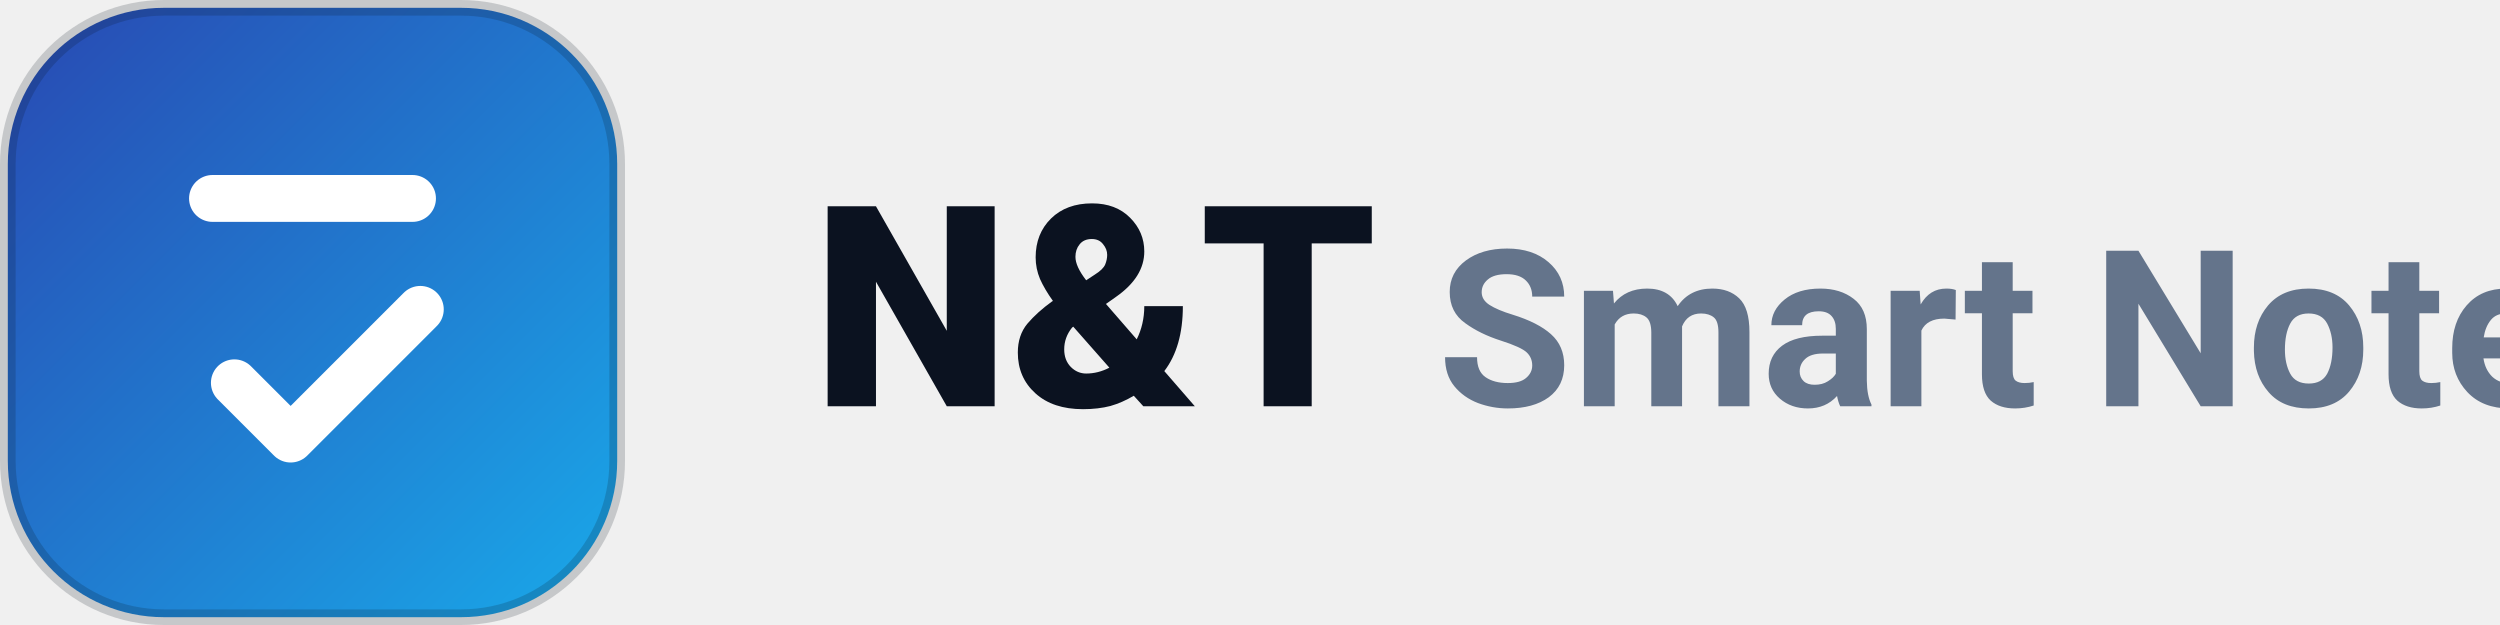
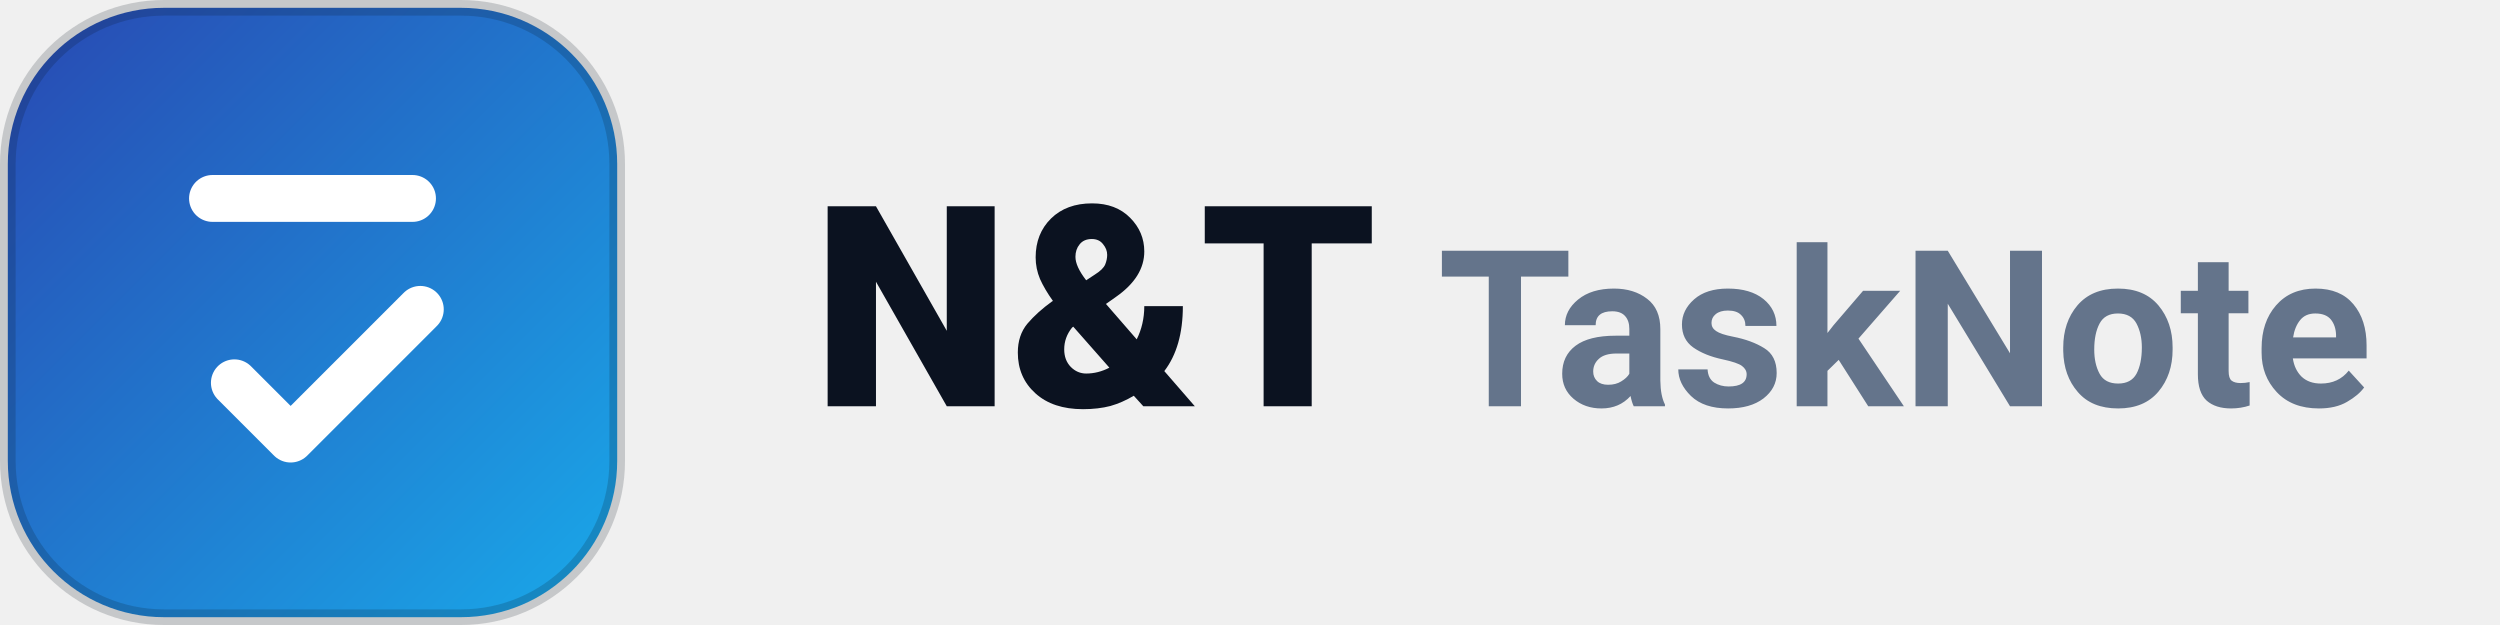
<svg xmlns="http://www.w3.org/2000/svg" width="160" height="40" viewBox="0 0 160 40" fill="none">
  <defs>
    <linearGradient id="g" x1="0" y1="0" x2="1" y2="1">
      <stop offset="0" stop-color="#1E40AF" stop-opacity="0.95" />
      <stop offset="1" stop-color="#0EA5E9" stop-opacity="0.95" />
    </linearGradient>
  </defs>
  <rect x="0.5" y="0.5" width="39" height="39" rx="10" fill="url(#g)" />
  <rect x="0.5" y="0.5" width="39" height="39" rx="10" stroke="#0B1220" stroke-opacity="0.18" />
  <path d="M15 24.5L18.6 28.1L26.9 19.8" stroke="#FFFFFF" stroke-width="3" stroke-linecap="round" stroke-linejoin="round" />
  <path d="M13.6 12.7H26.4" stroke="#FFFFFF" stroke-width="3" stroke-linecap="round" />
  <text x="52" y="26" font-family="ui-sans-serif, system-ui, -apple-system, Segoe UI, Roboto, Helvetica, Arial" font-size="18" font-weight="800" fill="#0B1220">N&amp;T</text>
-   <text x="92" y="26" font-family="ui-sans-serif, system-ui, -apple-system, Segoe UI, Roboto, Helvetica, Arial" font-size="14" font-weight="600" fill="#64748B">Smart Notes</text>
+   <text x="92" y="26" font-family="ui-sans-serif, system-ui, -apple-system, Segoe UI, Roboto, Helvetica, Arial" font-size="14" font-weight="600" fill="#64748B">TaskNote</text>
</svg>
